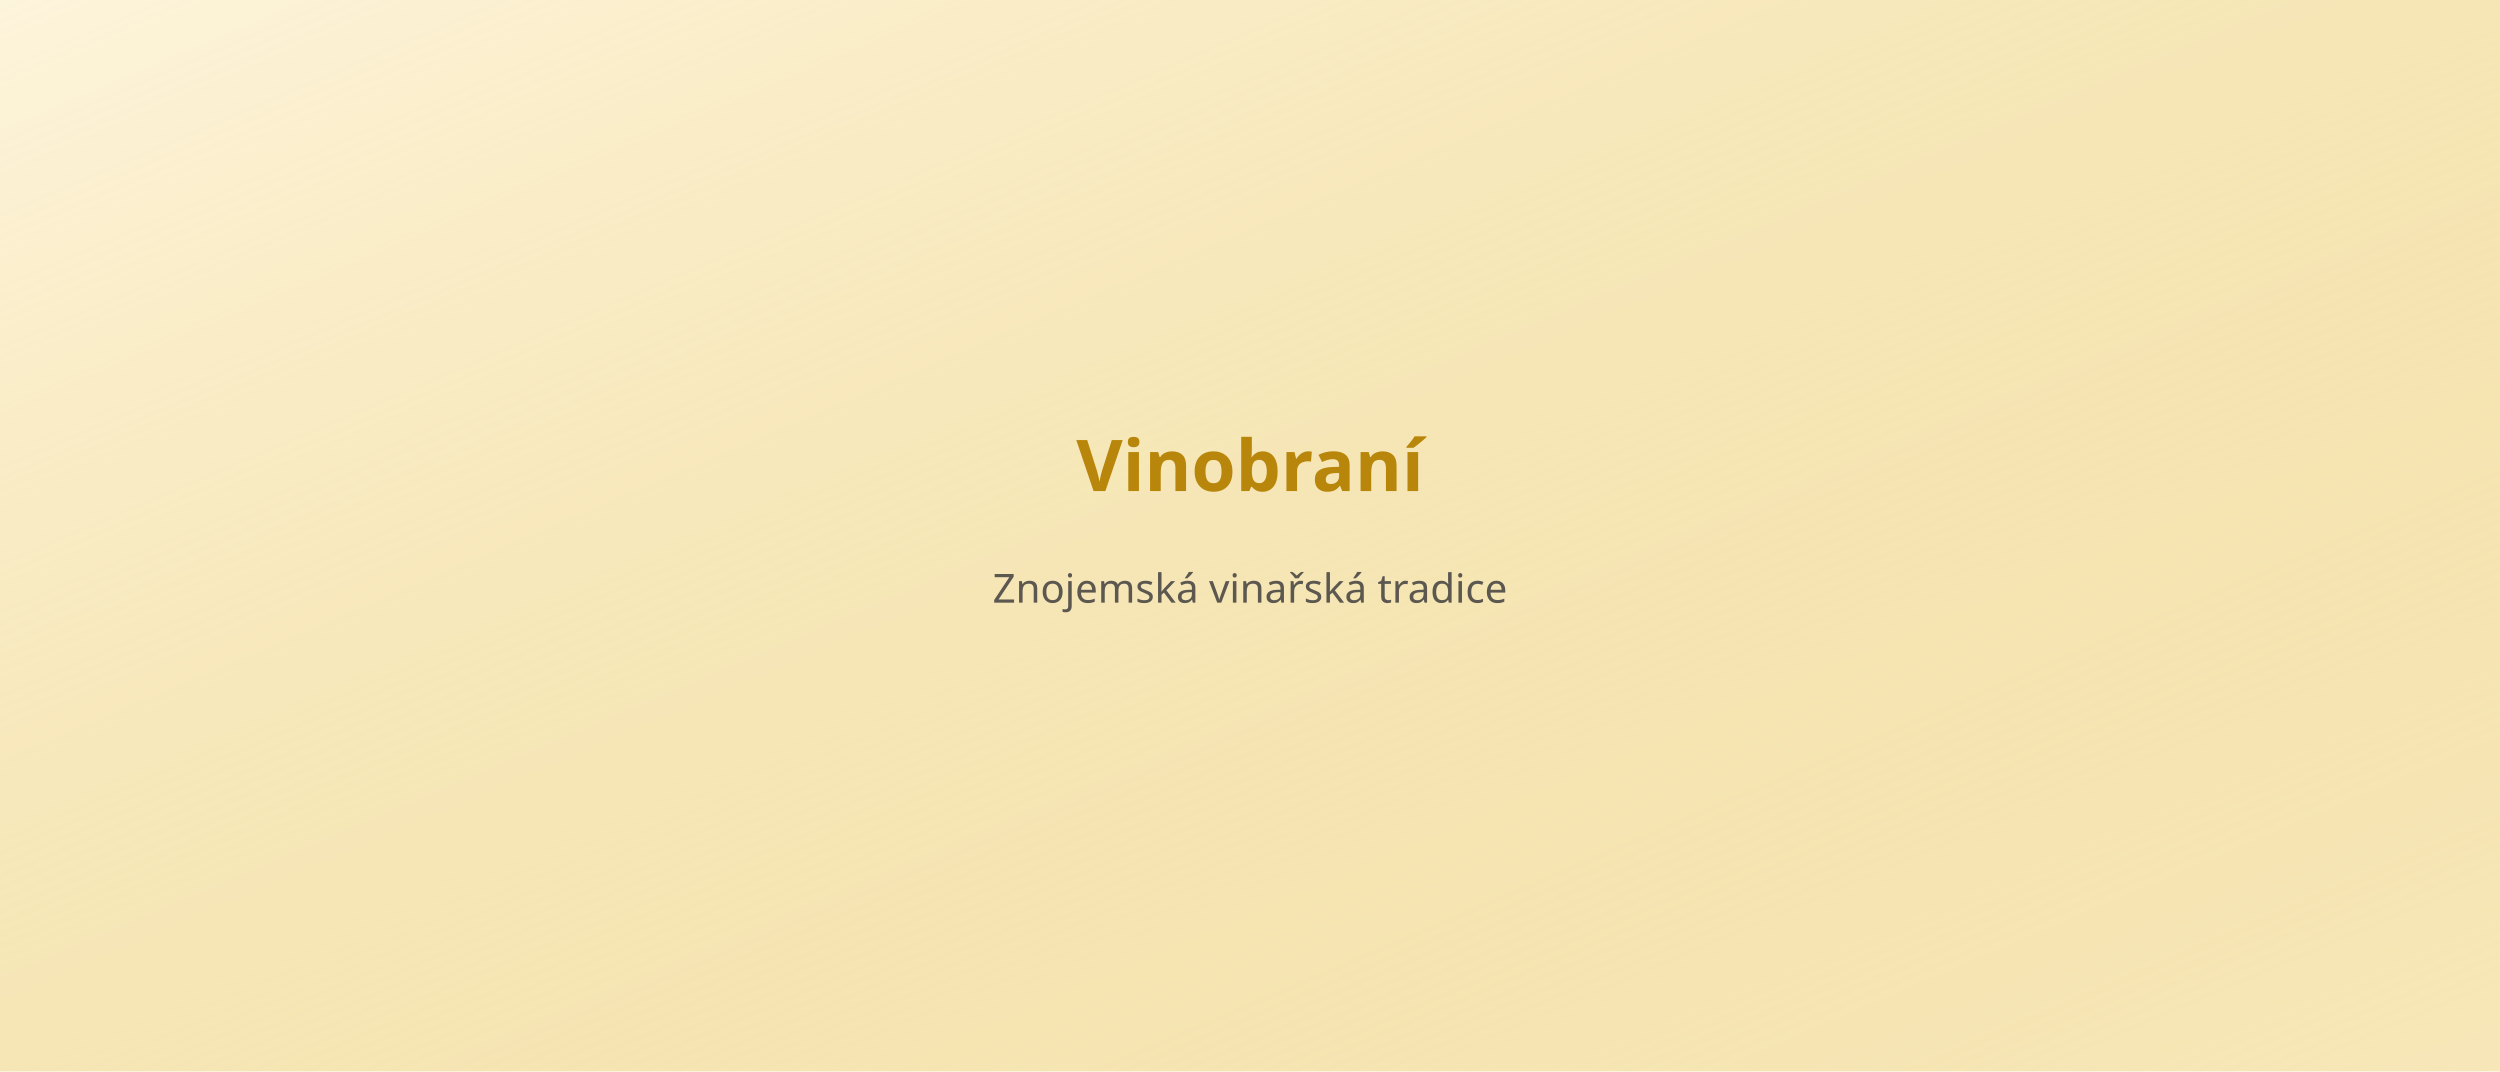
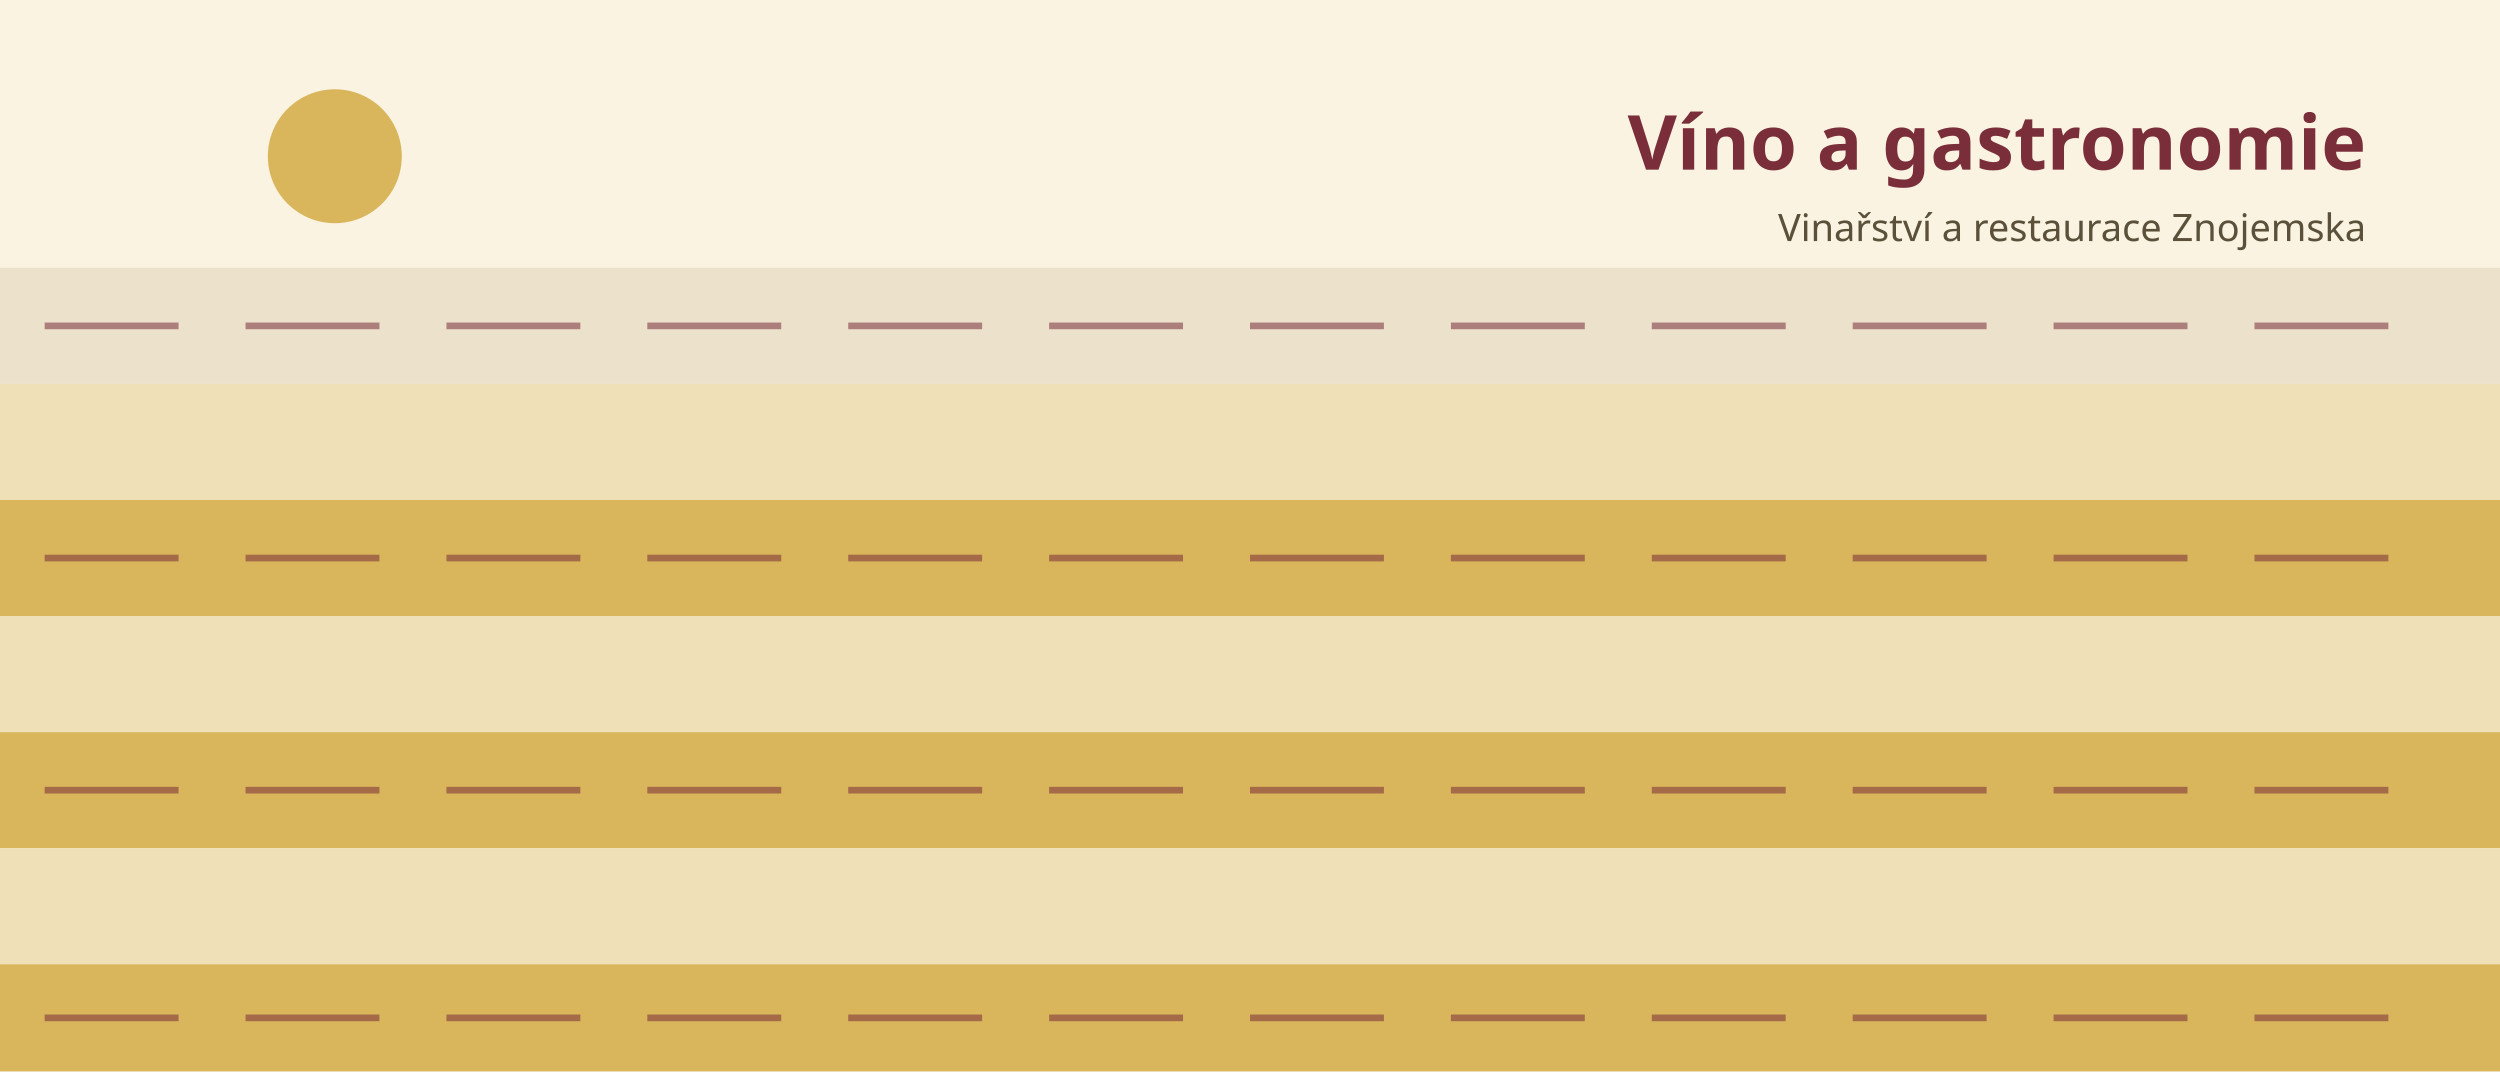
<svg xmlns="http://www.w3.org/2000/svg" width="1120" height="480" viewBox="0 0 1120 480">
-   <rect width="1120" height="480" fill="#FDF4DC" />
-   <defs>
-     <linearGradient id="grad2" x1="0" y1="0" x2="1" y2="1">
-       <stop offset="0%" style="stop-color:#FDF4DC;stop-opacity:1" />
-       <stop offset="100%" style="stop-color:#E8C965;stop-opacity:0.3" />
-     </linearGradient>
-   </defs>
-   <rect width="1120" height="480" fill="url(#grad2)" />
-   <text x="560" y="220" text-anchor="middle" font-family="system-ui,sans-serif" font-size="32" font-weight="600" fill="#B8860B">Vinobraní</text>
-   <text x="560" y="270" text-anchor="middle" font-family="system-ui,sans-serif" font-size="18" fill="#5C5850">Znojemská vinařská tradice</text>
+   <rect width="1120" height="480" fill="#FAF3E1" />
+   <rect x="0" y="120" width="1120" height="52" fill="#ECE2CC" />
+   <rect x="0" y="172" width="1120" height="52" fill="#F0E0B8" />
+   <rect x="0" y="224" width="1120" height="52" fill="#D9B65C" />
+   <rect x="0" y="276" width="1120" height="52" fill="#F0E0B8" />
+   <rect x="0" y="328" width="1120" height="52" fill="#D9B65C" />
+   <rect x="0" y="380" width="1120" height="52" fill="#F0E0B8" />
+   <rect x="0" y="432" width="1120" height="48" fill="#D9B65C" />
+   <g stroke="#7A2E3A" stroke-width="3" opacity="0.55">
+     <path d="M20,146 h60 M110,146 h60 M200,146 h60 M290,146 h60 M380,146 h60 M470,146 h60 M560,146 h60 M650,146 h60 M740,146 h60 M830,146 h60 M920,146 h60 M1010,146 h60" />
+     <path d="M20,250 h60 M110,250 h60 M200,250 h60 M290,250 h60 M380,250 h60 M470,250 h60 M560,250 h60 M650,250 h60 M740,250 h60 M830,250 h60 M920,250 h60 M1010,250 h60" />
+     <path d="M20,354 h60 M110,354 h60 M200,354 h60 M290,354 h60 M380,354 h60 M470,354 h60 M560,354 h60 M650,354 h60 M740,354 h60 M830,354 h60 M920,354 h60 M1010,354 h60" />
+     <path d="M20,456 h60 M110,456 h60 M200,456 h60 M290,456 h60 M380,456 h60 M470,456 h60 M560,456 h60 M650,456 h60 M740,456 h60 M830,456 h60 M920,456 h60 M1010,456 h60" />
+   </g>
+   <circle cx="150" cy="70" r="30" fill="#D9B65C" />
+   <text x="1060" y="76" text-anchor="end" font-family="'Space Grotesk',system-ui,sans-serif" font-size="34" font-weight="700" fill="#7A2E3A">Víno a gastronomie</text>
+   <text x="1060" y="108" text-anchor="end" font-family="system-ui,sans-serif" font-size="17" fill="#5B5039">Vinařství a restaurace Znojemska</text>
</svg>
